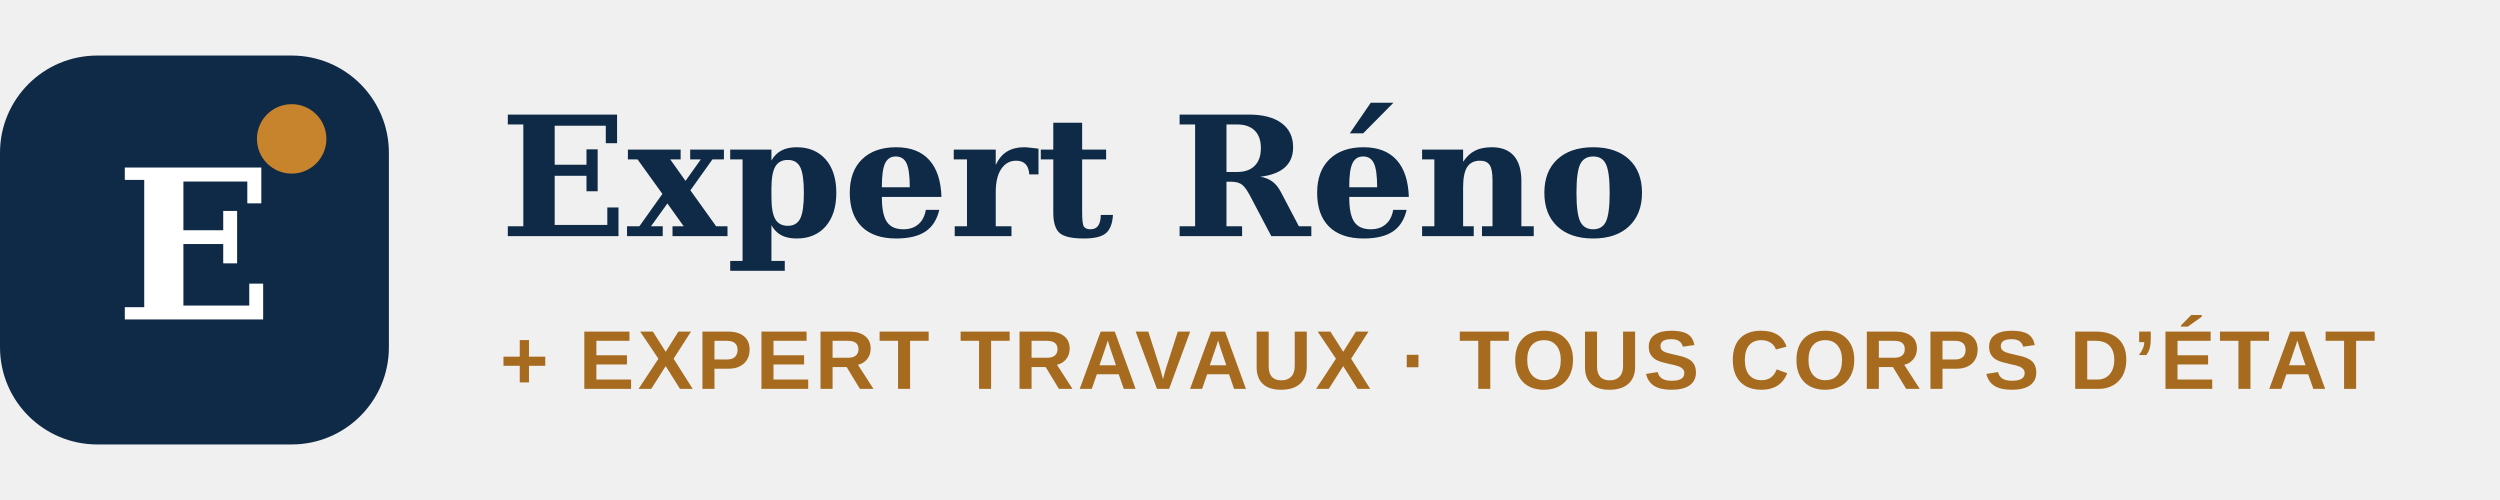
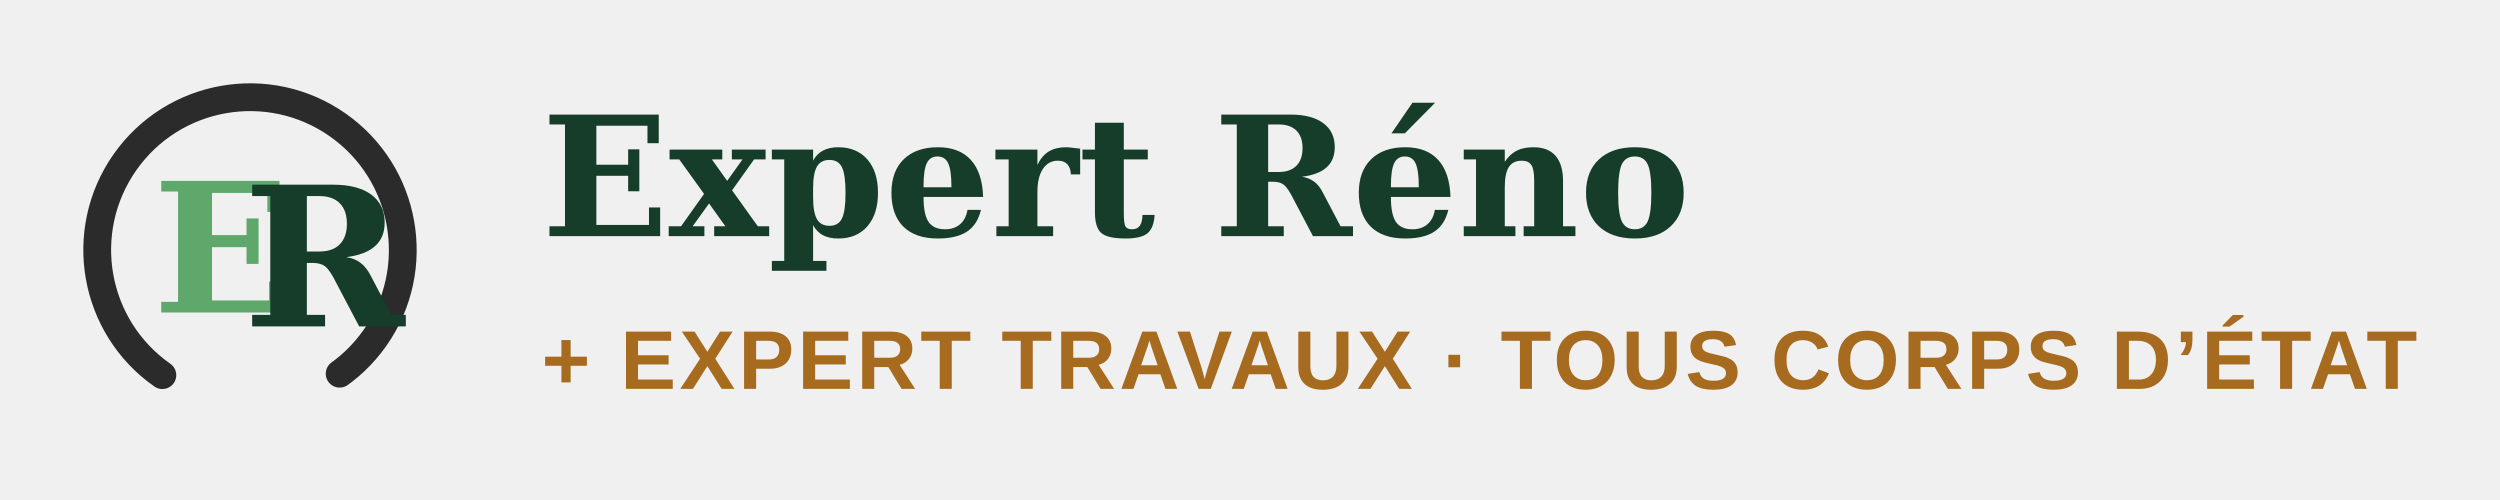
<svg xmlns="http://www.w3.org/2000/svg" viewBox="0 0 360 72" width="360" height="72" role="img" aria-label="Expert Réno et Expert Travaux">
-   <rect x="0" y="8" width="56" height="56" rx="14" fill="#0F2A47" />
-   <text x="28" y="46" text-anchor="middle" font-family="Georgia, 'DejaVu Serif', serif" font-size="30" font-weight="700" fill="#FFFFFF">E</text>
-   <circle cx="42" cy="20" r="5" fill="#C8842D" />
-   <text x="72" y="34" font-family="Georgia, 'DejaVu Serif', serif" font-size="24" font-weight="700" fill="#0F2A47">Expert Réno</text>
-   <text x="72" y="56" font-family="Arial, 'DejaVu Sans', sans-serif" font-size="12" font-weight="600" letter-spacing="0.5" fill="#A66B1F">+ EXPERT TRAVAUX · TOUS CORPS D’ÉTAT</text>
+   <g transform="translate(8,8)">
+     <circle cx="28" cy="28" r="22" fill="none" stroke="#2B2B2B" stroke-width="4" stroke-linecap="round" stroke-dasharray="111 28" transform="rotate(125 28 28)" />
+     <text x="14" y="37" font-family="Georgia,'DejaVu Serif',serif" font-size="26" font-weight="700" fill="#5DA86A">E</text>
+     <text x="27" y="39" font-family="Georgia,'DejaVu Serif',serif" font-size="28" font-weight="700" fill="#163D2A">R</text>
+   </g>
+   <text x="78" y="34" font-family="Georgia,'DejaVu Serif',serif" font-size="24" font-weight="700" fill="#163D2A">Expert Réno</text>
+   <text x="78" y="56" font-family="Arial,'DejaVu Sans',sans-serif" font-size="12" font-weight="600" letter-spacing="0.5" fill="#A66B1F">+ EXPERT TRAVAUX · TOUS CORPS D’ÉTAT</text>
</svg>
